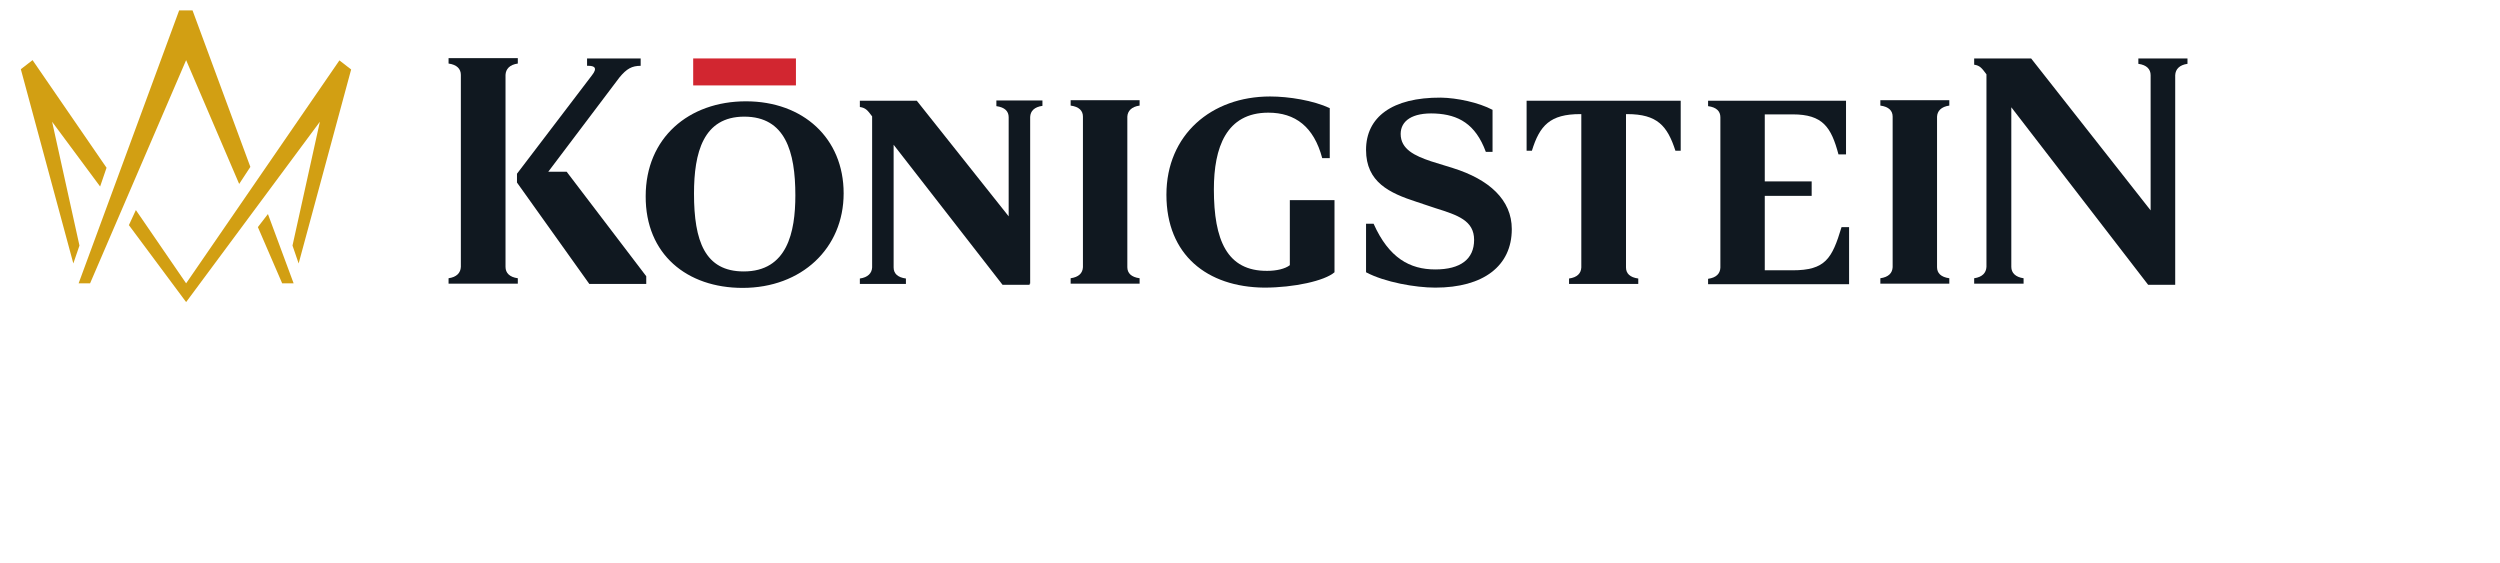
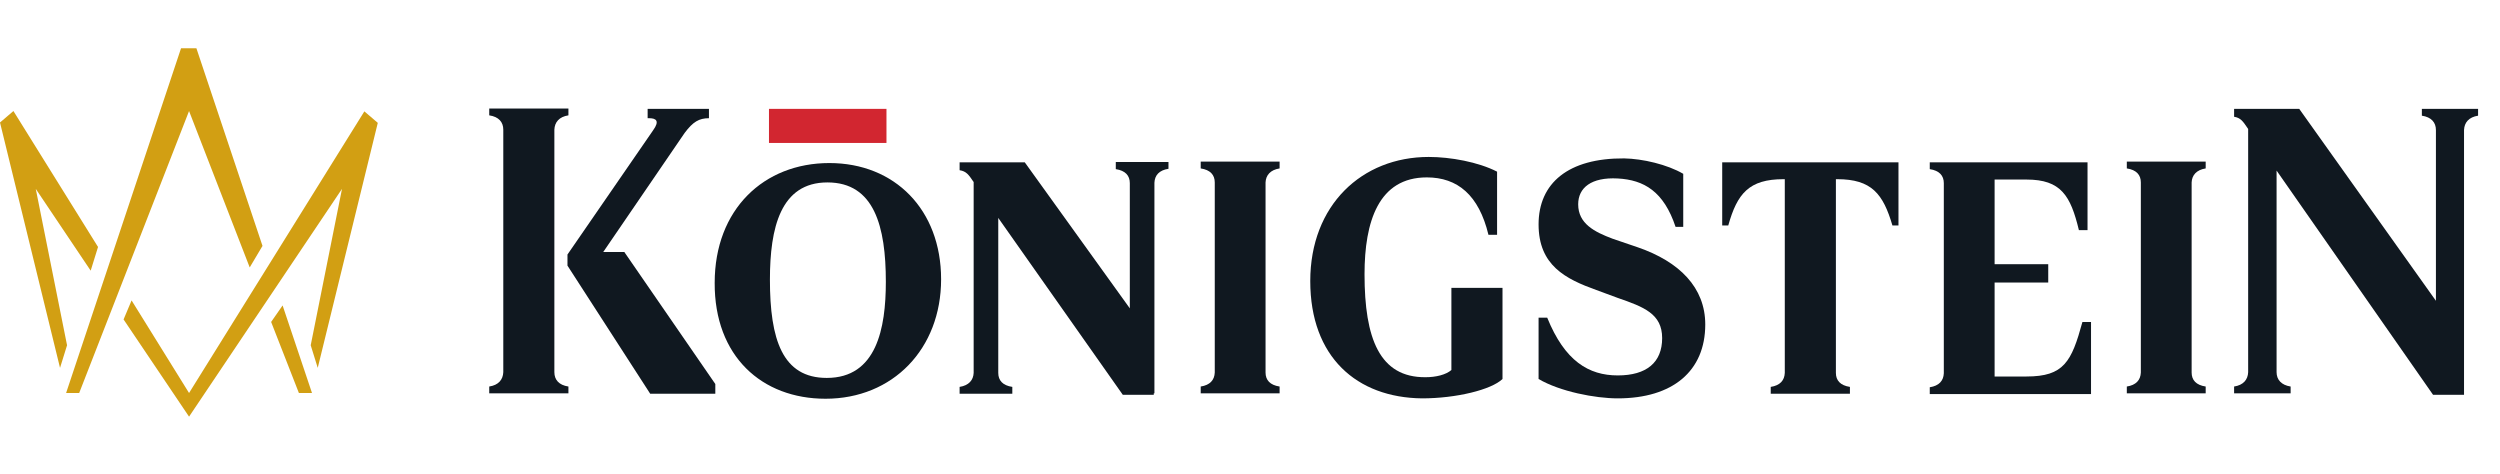
- <svg xmlns="http://www.w3.org/2000/svg" width="120" height="27" viewBox="0 0 120 27" fill="none">
-   <path fill-rule="evenodd" clip-rule="evenodd" d="M6.187 10.806L6.522 10.083L8.934 13.6L16.292 2.899L16.855 3.335L14.335 12.646L14.04 11.787L15.354 5.844L8.934 14.5L6.187 10.806ZM3.52 12.646L1 3.322L1.563 2.886L5.114 8.052L4.806 8.952L2.501 5.844L3.814 11.787L3.52 12.646ZM12.378 10.901L13.544 13.6H14.094L12.861 10.274L12.378 10.901ZM8.599 0.5H8.921H9.242L12.017 8.011L11.48 8.829L8.934 2.886L4.324 13.6H3.774L8.599 0.5Z" fill="#D29F13" />
-   <path d="M38.205 2.805H33.273V4.1H38.205V2.805Z" fill="#D22630" />
-   <path d="M24.855 13.615V13.356C24.453 13.301 24.265 13.097 24.265 12.81V3.595C24.279 3.309 24.466 3.105 24.855 3.05V2.791H21.531V3.05C21.933 3.105 22.121 3.309 22.121 3.595V12.81C22.108 13.097 21.92 13.301 21.531 13.356V13.615H24.855Z" fill="#101820" />
-   <path d="M24.815 8.339V8.762L28.286 13.628H31.02V13.26L27.2 8.244H26.316L29.733 3.718C30.082 3.295 30.336 3.159 30.752 3.159V2.805H28.179V3.159H28.246C28.527 3.159 28.701 3.255 28.407 3.623L24.815 8.339Z" fill="#101820" />
-   <path d="M47.826 5.095C48.228 5.149 48.416 5.34 48.416 5.626V10.384L44.007 4.836H41.273V5.136C41.554 5.177 41.648 5.299 41.862 5.586V12.838C41.849 13.11 41.661 13.315 41.273 13.369V13.628H43.484V13.369C43.082 13.315 42.894 13.124 42.894 12.838V6.949L48.121 13.669H49.421V13.615H49.448V5.613C49.461 5.327 49.649 5.136 50.037 5.081V4.822H47.826V5.095Z" fill="#101820" />
-   <path fill-rule="evenodd" clip-rule="evenodd" d="M40.495 9.28C40.495 11.924 38.471 13.819 35.644 13.819C32.977 13.819 30.98 12.211 30.993 9.416C30.993 6.622 33.057 4.863 35.804 4.863C38.552 4.863 40.495 6.635 40.495 9.28ZM35.724 5.599C37.694 5.599 38.177 7.276 38.177 9.375C38.177 11.147 37.788 13.029 35.697 13.029C33.834 13.029 33.312 11.57 33.312 9.293C33.312 7.33 33.754 5.599 35.724 5.599Z" fill="#101820" />
-   <path d="M54.701 13.356V13.615H51.391V13.356C51.78 13.301 51.967 13.11 51.981 12.824V5.599C51.981 5.313 51.793 5.122 51.391 5.068V4.809H54.701V5.068C54.313 5.122 54.125 5.327 54.112 5.599V12.824C54.112 13.11 54.299 13.301 54.701 13.356Z" fill="#101820" />
-   <path d="M58.266 9.089C58.266 7.085 58.856 5.408 60.88 5.408C62.166 5.408 63.064 6.076 63.466 7.589H63.828V5.19C63.037 4.822 61.871 4.631 60.96 4.631C58.159 4.631 55.988 6.458 55.988 9.348C55.988 12.238 57.945 13.778 60.679 13.806C62.113 13.806 63.587 13.479 64.056 13.069V9.607H61.912V12.729C61.684 12.906 61.268 13.001 60.826 13.001C58.896 13.015 58.266 11.529 58.266 9.089Z" fill="#101820" />
-   <path d="M68.894 13.806C67.943 13.806 66.468 13.547 65.57 13.069V10.738H65.932C66.669 12.388 67.675 12.933 68.894 12.933C70.1 12.933 70.757 12.442 70.757 11.515C70.757 10.588 69.98 10.329 68.894 9.989L67.996 9.689C66.696 9.266 65.57 8.748 65.57 7.194C65.57 5.626 66.817 4.672 69.162 4.686C69.939 4.699 70.972 4.918 71.642 5.272V7.29H71.32C70.824 5.94 69.993 5.504 68.894 5.449C67.782 5.395 67.232 5.804 67.232 6.431C67.232 7.167 67.916 7.48 68.68 7.739L69.739 8.067C71.481 8.612 72.566 9.593 72.566 10.997C72.566 12.77 71.199 13.806 68.894 13.806Z" fill="#101820" />
-   <path d="M73.277 4.836V7.235H73.531C73.906 6.022 74.402 5.477 75.85 5.477H75.903V12.838C75.89 13.124 75.702 13.315 75.314 13.369V13.628H78.637V13.369C78.235 13.315 78.048 13.124 78.048 12.838V5.477H78.101C79.549 5.477 80.031 6.035 80.42 7.235H80.674V4.836H73.277Z" fill="#101820" />
-   <path d="M86.049 12.974C87.617 12.974 87.939 12.415 88.394 10.902H88.756V13.642H81.988V13.383C82.377 13.329 82.564 13.138 82.578 12.851V5.626C82.578 5.34 82.39 5.149 81.988 5.095V4.836H88.609V7.412H88.247C87.898 6.104 87.496 5.49 86.049 5.49H84.709V8.707H86.96V9.403H84.709V12.974H86.049Z" fill="#101820" />
-   <path d="M93.567 13.615V13.356C93.165 13.301 92.978 13.11 92.978 12.824V5.599C92.991 5.327 93.179 5.122 93.567 5.068V4.809H90.257V5.068C90.659 5.122 90.847 5.313 90.847 5.599V12.824C90.833 13.11 90.646 13.301 90.257 13.356V13.615H93.567Z" fill="#101820" />
-   <path d="M102.641 3.064V2.805H104.999V3.064C104.611 3.118 104.423 3.323 104.41 3.609V13.669H103.11L96.543 5.149V12.81C96.543 13.097 96.744 13.301 97.132 13.356V13.615H94.76V13.356C95.149 13.301 95.336 13.097 95.35 12.81V3.568L95.33 3.541C95.129 3.273 95.033 3.144 94.76 3.105V2.805H97.494L103.23 10.098V3.609C103.23 3.323 103.043 3.118 102.641 3.064Z" fill="#101820" />
+ <svg xmlns="http://www.w3.org/2000/svg" width="95" height="18" viewBox="0 0 95 18" fill="none">
+   <path fill-rule="evenodd" clip-rule="evenodd" d="M4.696 12.139L5 11.416L7.184 14.934L13.846 4.232L14.356 4.669L12.074 13.979L11.807 13.12L12.996 7.177L7.184 15.833L4.696 12.139ZM2.281 13.979L0 4.655L0.51 4.219L3.725 9.385L3.446 10.285L1.359 7.177L2.548 13.12L2.281 13.979ZM10.303 12.234L11.358 14.934H11.856L10.739 11.607L10.303 12.234ZM6.88 1.833H7.172H7.463L9.975 9.344L9.489 10.162L7.184 4.219L3.009 14.934H2.512L6.88 1.833Z" fill="#D29F13" />
+   <path d="M33.686 4.137H29.221V5.432H33.686V4.137Z" fill="#D22630" />
+   <path d="M21.6 14.947V14.688C21.236 14.634 21.066 14.429 21.066 14.143V4.928C21.078 4.642 21.248 4.437 21.6 4.383V4.124H18.591V4.383C18.955 4.437 19.125 4.642 19.125 4.928V14.143C19.113 14.429 18.943 14.634 18.591 14.688V14.947H21.6Z" fill="#101820" />
+   <path d="M21.564 9.672V10.094L24.707 14.961H27.182V14.593L23.724 9.576H22.923L26.017 5.051C26.333 4.628 26.563 4.492 26.94 4.492V4.137H24.61V4.492H24.67C24.925 4.492 25.083 4.587 24.816 4.955L21.564 9.672Z" fill="#101820" />
+   <path d="M42.4 6.427C42.764 6.482 42.933 6.673 42.933 6.959V11.717L38.941 6.168H36.465V6.468C36.72 6.509 36.805 6.632 36.999 6.918V14.17C36.987 14.443 36.817 14.648 36.465 14.702V14.961H38.468V14.702C38.104 14.648 37.934 14.457 37.934 14.17V8.281L42.666 15.002H43.843V14.947H43.868V6.945C43.88 6.659 44.05 6.468 44.402 6.414V6.155H42.4V6.427Z" fill="#101820" />
+   <path fill-rule="evenodd" clip-rule="evenodd" d="M35.762 10.613C35.762 13.257 33.929 15.152 31.369 15.152C28.954 15.152 27.146 13.543 27.158 10.749C27.158 7.954 29.027 6.196 31.515 6.196C34.002 6.196 35.762 7.968 35.762 10.613ZM31.442 6.932C33.225 6.932 33.662 8.609 33.662 10.708C33.662 12.48 33.31 14.361 31.417 14.361C29.731 14.361 29.257 12.903 29.257 10.626C29.257 8.663 29.658 6.932 31.442 6.932Z" fill="#101820" />
+   <path d="M48.625 14.688V14.947H45.627V14.688C45.979 14.634 46.149 14.443 46.161 14.157V6.932C46.161 6.646 45.991 6.455 45.627 6.4V6.141H48.625V6.4C48.273 6.455 48.103 6.659 48.091 6.932V14.157C48.091 14.443 48.261 14.634 48.625 14.688Z" fill="#101820" />
+   <path d="M51.852 10.422C51.852 8.418 52.386 6.741 54.219 6.741C55.384 6.741 56.197 7.409 56.561 8.922H56.889V6.523C56.172 6.155 55.117 5.964 54.292 5.964C51.755 5.964 49.79 7.791 49.79 10.681C49.79 13.571 51.561 15.111 54.037 15.138C55.335 15.138 56.67 14.811 57.095 14.402V10.94H55.153V14.061C54.947 14.239 54.571 14.334 54.17 14.334C52.423 14.348 51.852 12.862 51.852 10.422Z" fill="#101820" />
+   <path d="M61.475 15.138C60.614 15.138 59.279 14.879 58.466 14.402V12.071H58.794C59.461 13.72 60.371 14.266 61.475 14.266C62.568 14.266 63.162 13.775 63.162 12.848C63.162 11.921 62.458 11.662 61.475 11.321L60.663 11.021C59.485 10.599 58.466 10.081 58.466 8.527C58.466 6.959 59.595 6.005 61.718 6.019C62.422 6.032 63.356 6.25 63.963 6.605V8.622H63.672C63.223 7.273 62.471 6.836 61.475 6.782C60.468 6.727 59.971 7.136 59.971 7.763C59.971 8.5 60.59 8.813 61.281 9.072L62.24 9.399C63.818 9.944 64.8 10.926 64.8 12.33C64.8 14.102 63.563 15.138 61.475 15.138Z" fill="#101820" />
+   <path d="M65.444 6.168V8.568H65.674C66.014 7.354 66.463 6.809 67.773 6.809H67.822V14.17C67.81 14.457 67.64 14.648 67.288 14.702V14.961H70.297V14.702C69.933 14.648 69.764 14.457 69.764 14.17V6.809H69.812C71.123 6.809 71.56 7.368 71.912 8.568H72.142V6.168H65.444Z" fill="#101820" />
+   <path d="M77.008 14.307C78.428 14.307 78.719 13.748 79.132 12.235H79.459V14.975H73.331V14.716C73.683 14.661 73.853 14.47 73.865 14.184V6.959C73.865 6.673 73.695 6.482 73.331 6.427V6.168H79.326V8.745H78.998C78.683 7.436 78.319 6.823 77.008 6.823H75.795V10.04H77.833V10.735H75.795V14.307H77.008Z" fill="#101820" />
+   <path d="M83.816 14.947V14.688C83.452 14.634 83.282 14.443 83.282 14.157V6.932C83.294 6.659 83.464 6.455 83.816 6.4V6.141H80.819V6.4C81.183 6.455 81.352 6.646 81.352 6.932V14.157C81.34 14.443 81.17 14.634 80.819 14.688V14.947H83.816Z" fill="#101820" />
+   <path d="M92.031 4.396V4.137H94.167V4.396C93.815 4.451 93.645 4.655 93.633 4.942V15.002H92.456L86.51 6.482V14.143C86.51 14.429 86.692 14.634 87.044 14.688V14.947H84.896V14.688C85.248 14.634 85.418 14.429 85.43 14.143V4.901L85.412 4.874C85.23 4.606 85.143 4.477 84.896 4.437V4.137H87.371L92.565 11.43V4.942C92.565 4.655 92.395 4.451 92.031 4.396Z" fill="#101820" />
</svg>
